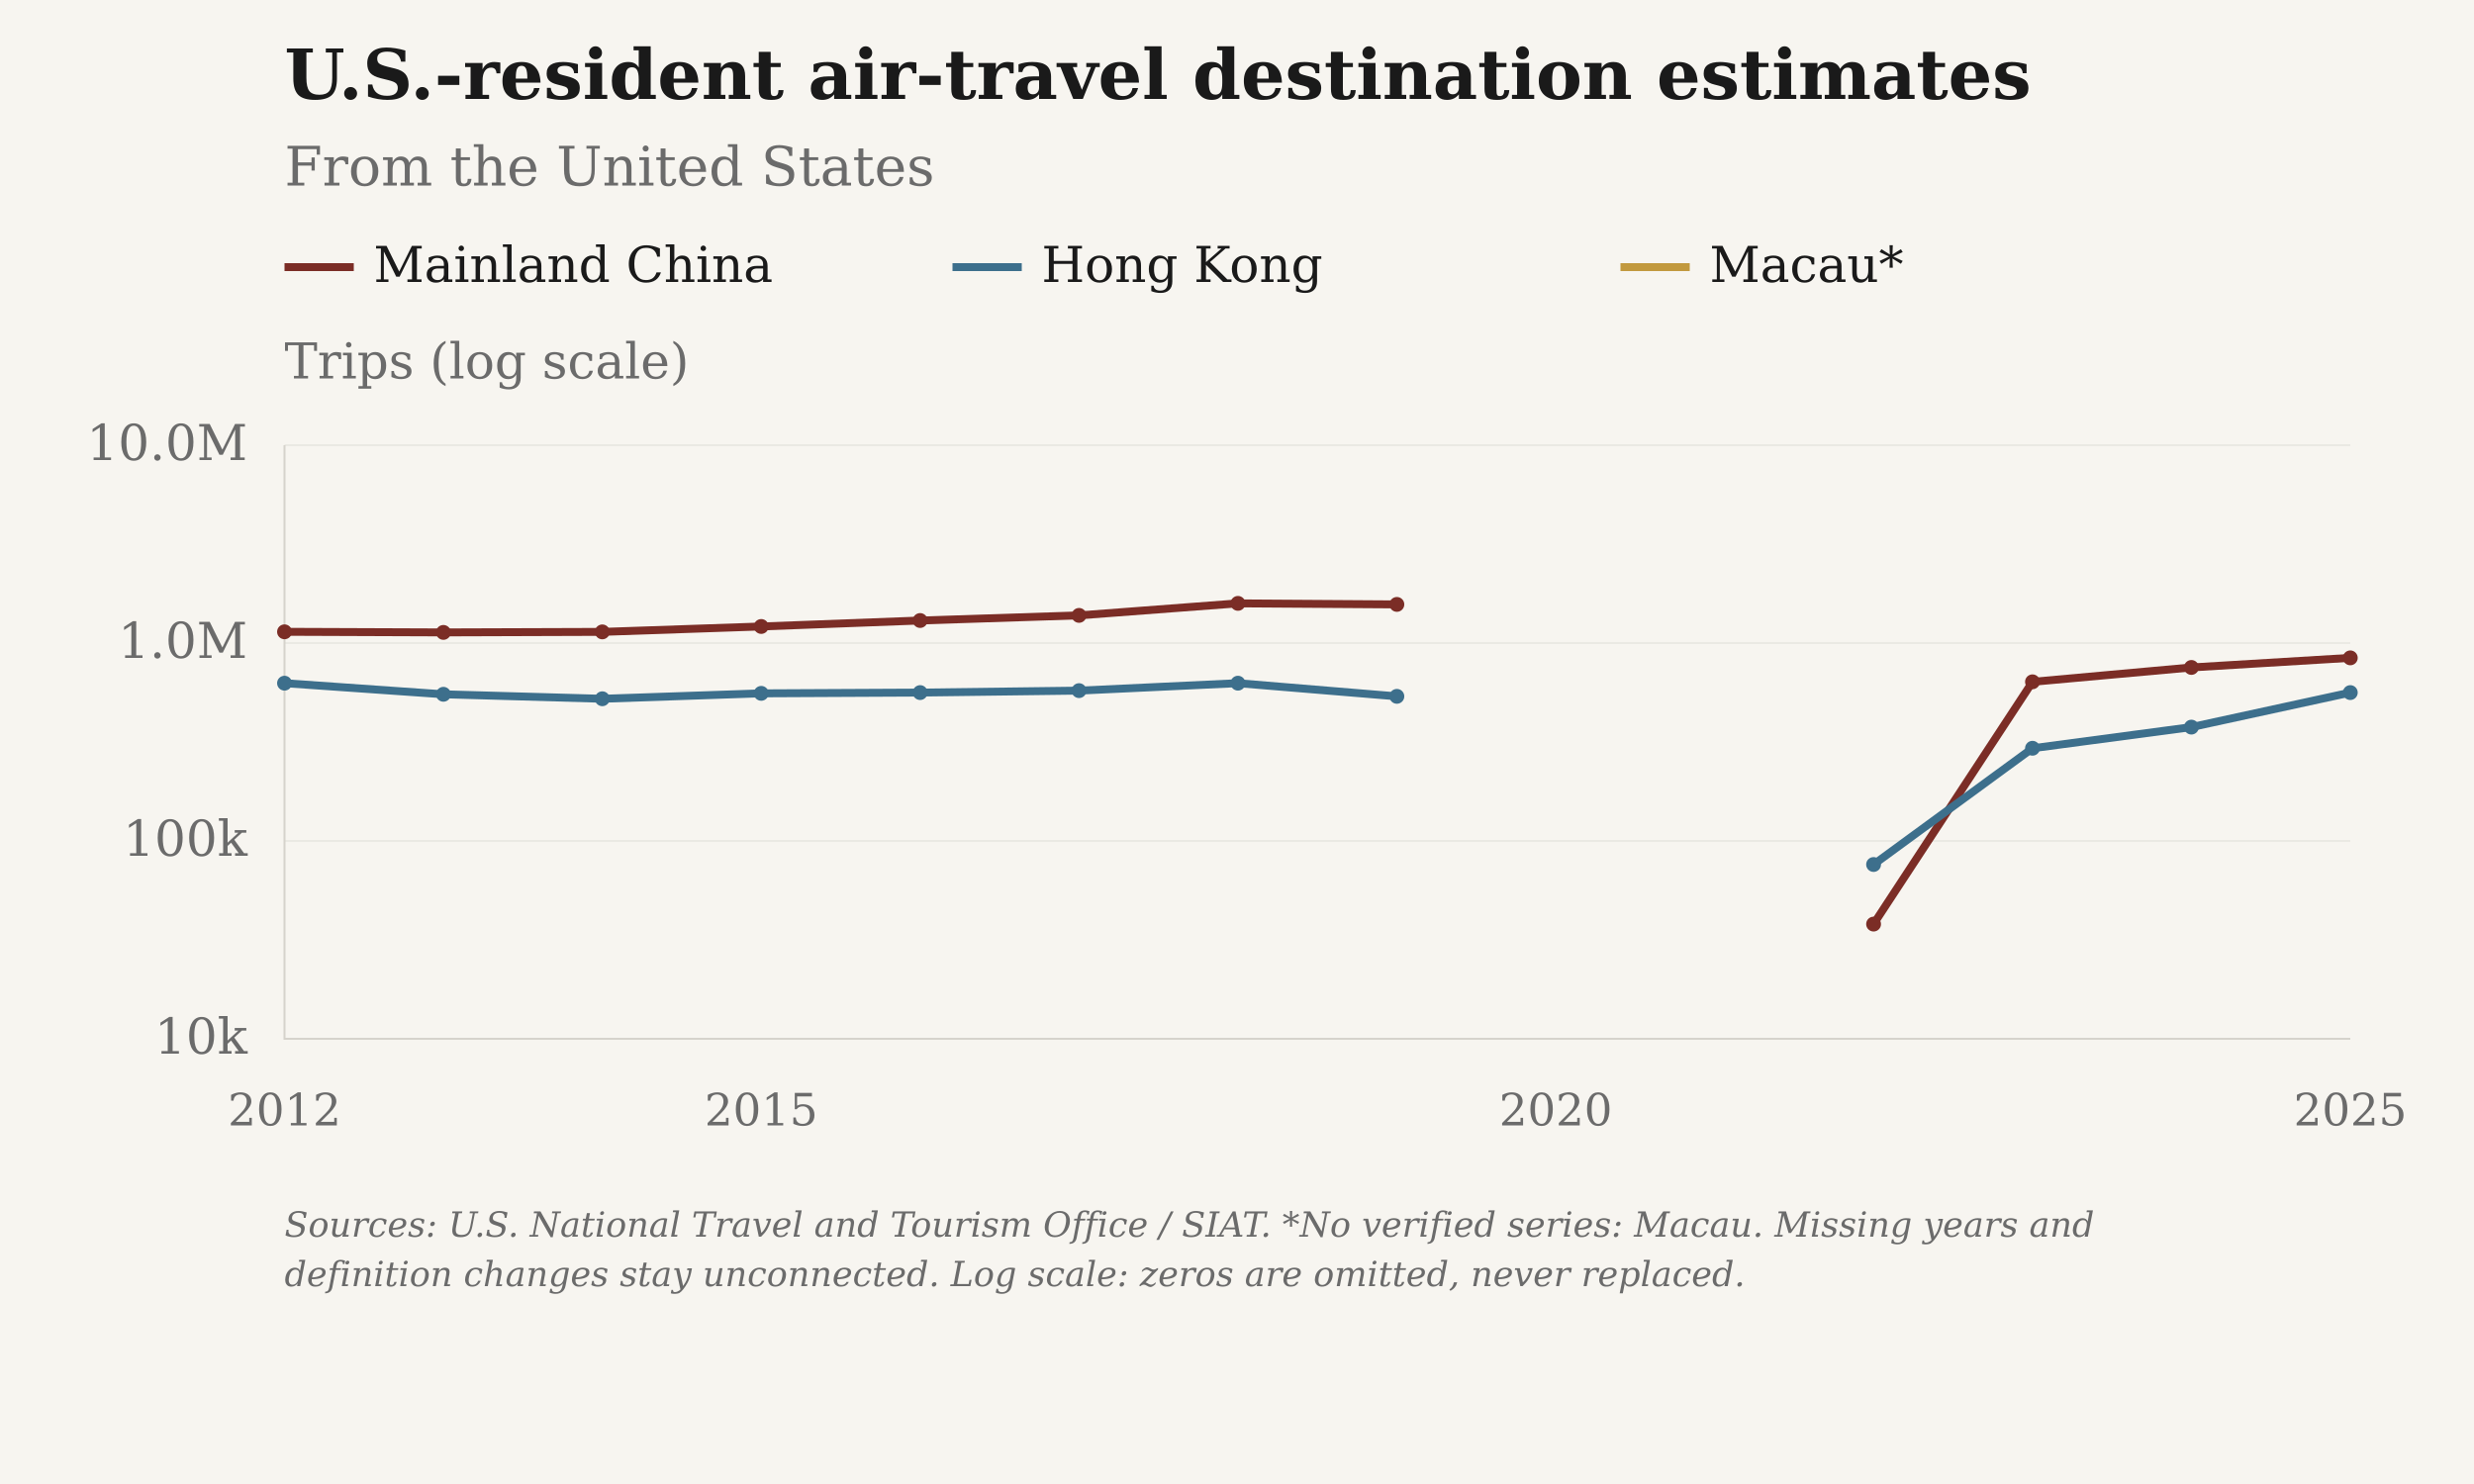
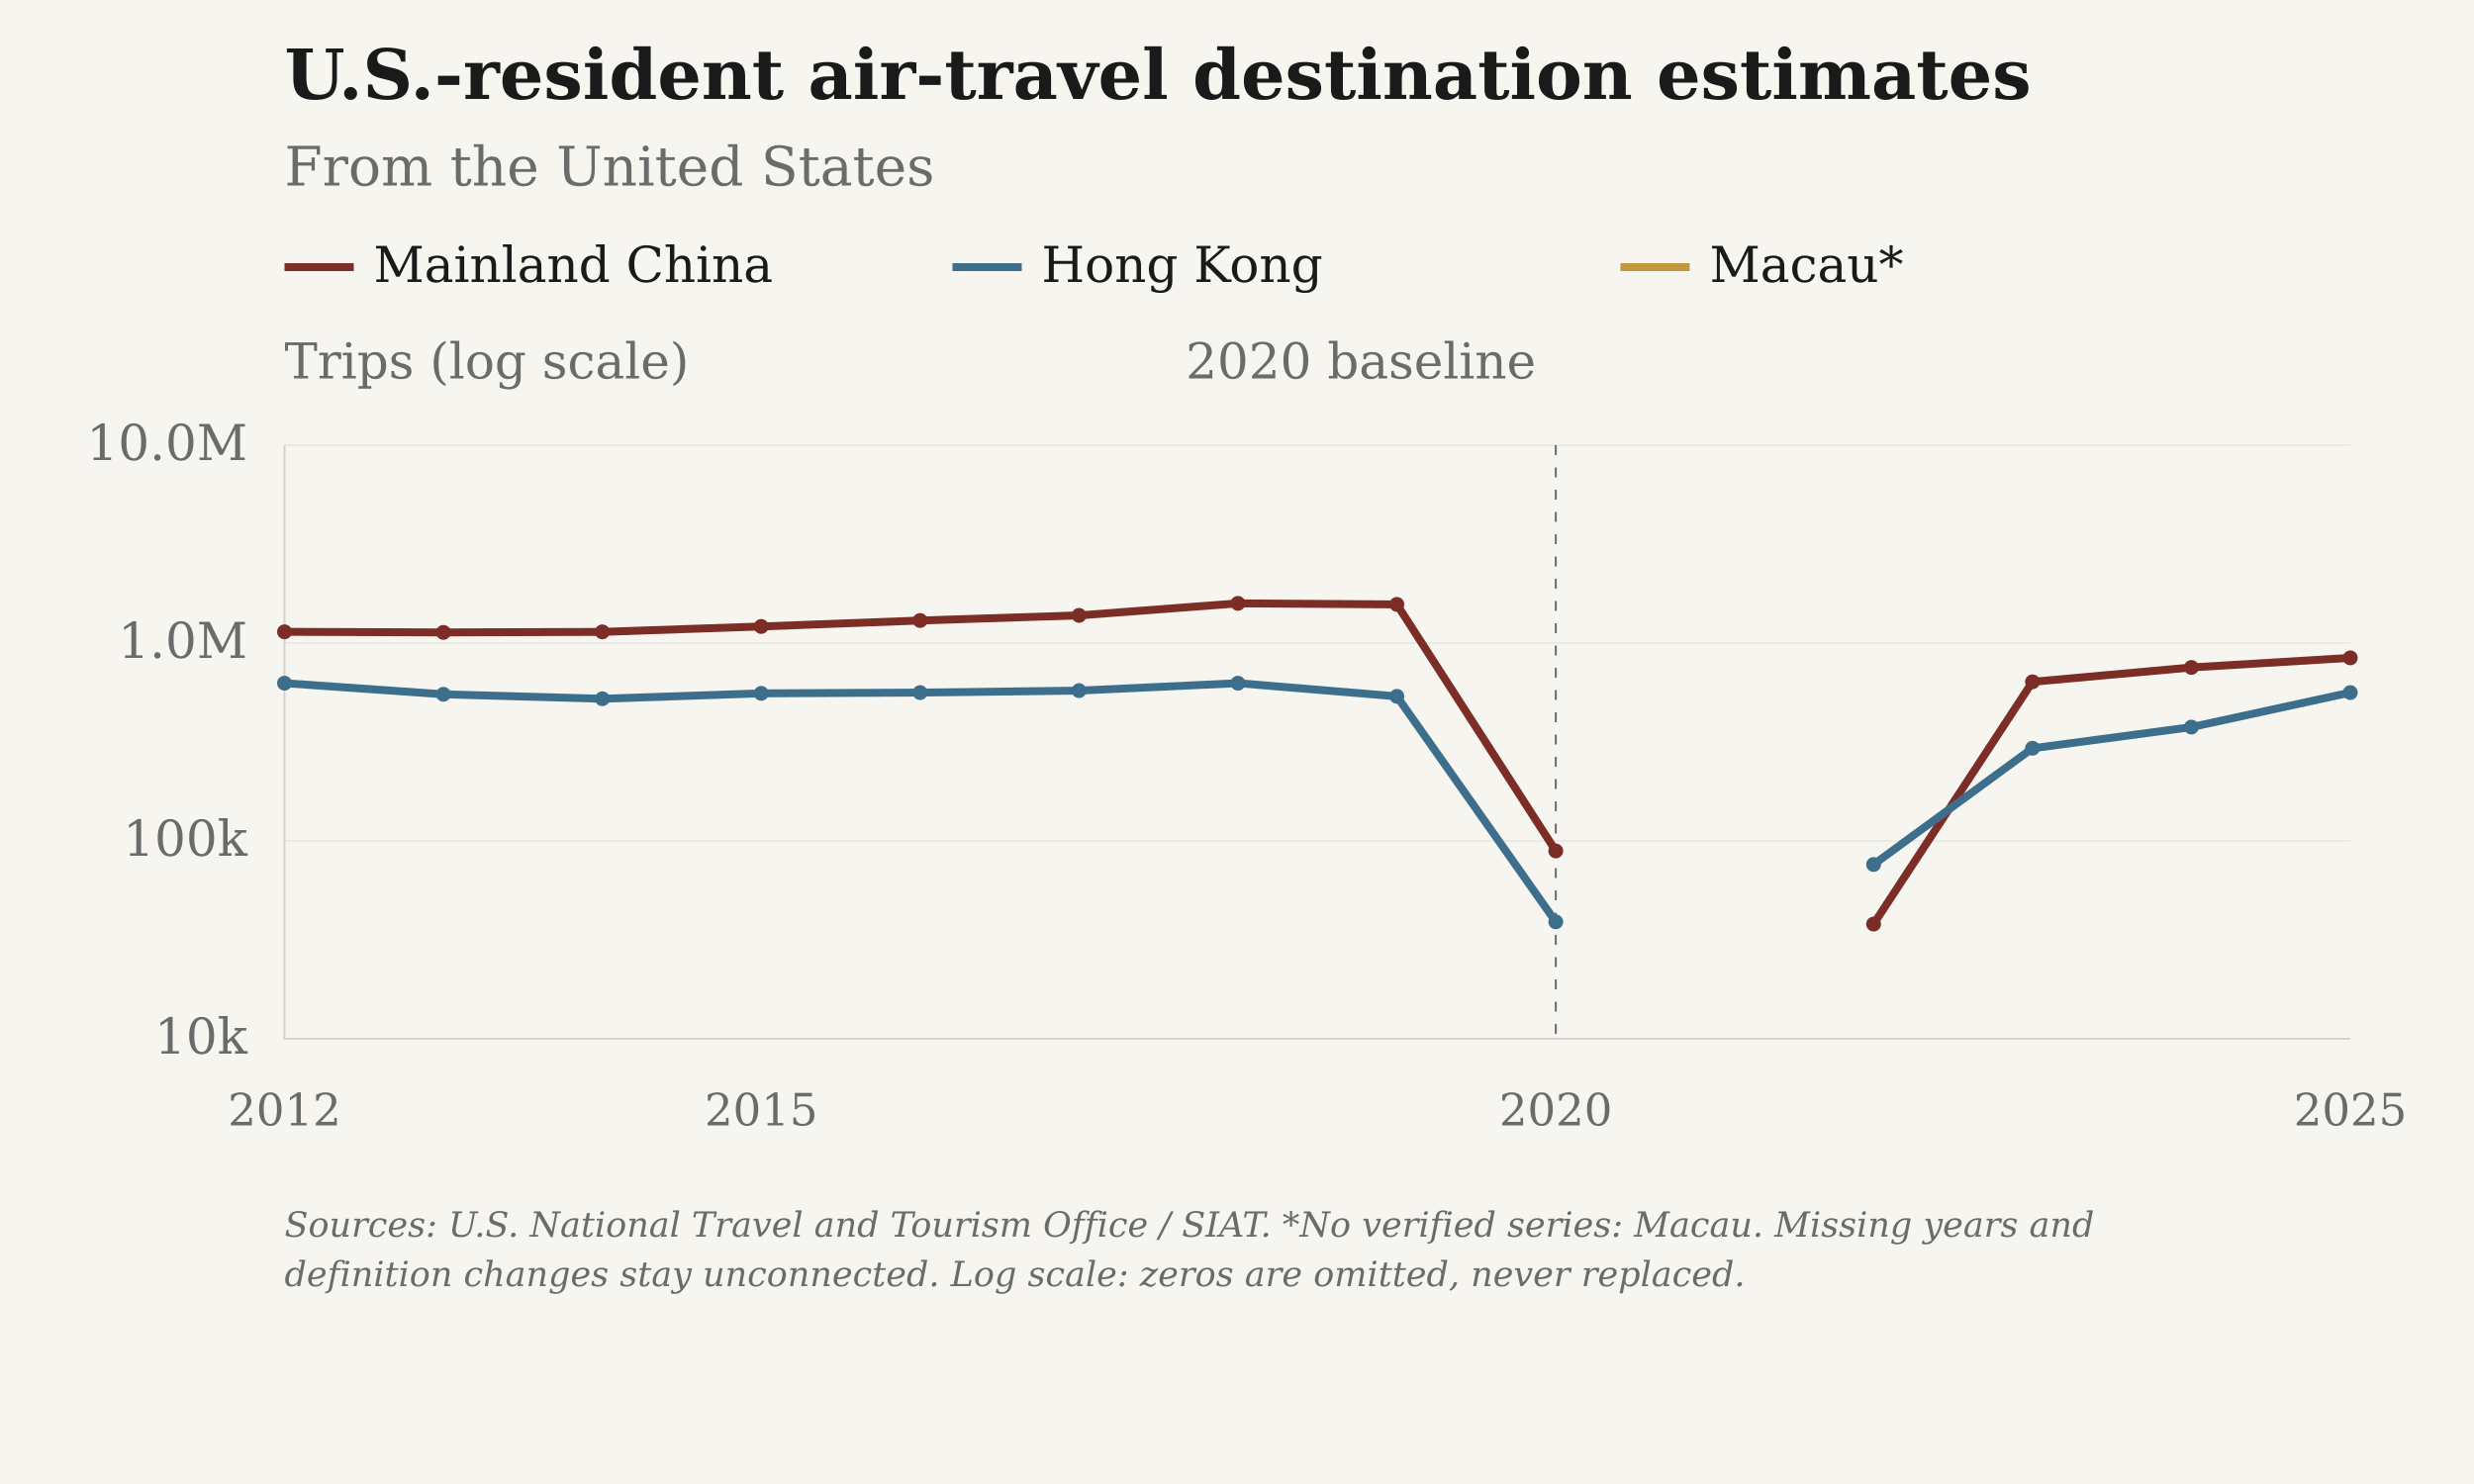
<svg xmlns="http://www.w3.org/2000/svg" viewBox="0 0 1000 600" role="img" aria-label="U.S.-resident air-travel destination estimates: From the United States">
  <rect class="chart-background" width="1000" height="600" fill="#F7F5F0" />
  <g font-family="DejaVu Serif, Georgia, 'Times New Roman', serif" font-size="20" fill="#6B6B6B">
    <text x="115" y="40" font-size="28" font-weight="bold" fill="#1A1A1A">U.S.-resident air-travel destination estimates</text>
    <text x="115" y="75" font-size="22">From the United States</text>
    <path class="legend-swatch" data-geography="CHN" d="M115 108h28" stroke="#7B2D26" stroke-width="3.2" />
    <text x="151" y="114" fill="#1A1A1A">Mainland China</text>
    <path class="legend-swatch" data-geography="HKG" d="M385 108h28" stroke="#3D6F8C" stroke-width="3.2" />
    <text x="421" y="114" fill="#1A1A1A">Hong Kong</text>
    <path class="legend-swatch" data-geography="MAC" d="M655 108h28" stroke="#C2993E" stroke-width="3.2" />
    <text x="691" y="114" fill="#1A1A1A">Macau*</text>
    <text class="axis-unit" x="115" y="153">Trips (log scale)</text>
    <path d="M115 420.00H950" stroke="#D6D3CC" stroke-opacity="0.6" stroke-width="0.5" />
    <text x="100" y="426.00" text-anchor="end">10k</text>
    <path d="M115 340.00H950" stroke="#D6D3CC" stroke-opacity="0.6" stroke-width="0.5" />
    <text x="100" y="346.00" text-anchor="end">100k</text>
    <path d="M115 260.00H950" stroke="#D6D3CC" stroke-opacity="0.6" stroke-width="0.5" />
    <text x="100" y="266.00" text-anchor="end">1.0M</text>
    <path d="M115 180.00H950" stroke="#D6D3CC" stroke-opacity="0.6" stroke-width="0.5" />
    <text x="100" y="186.00" text-anchor="end">10.0M</text>
    <text x="115.00" y="455" font-size="18" text-anchor="middle">2012</text>
    <text x="307.69" y="455" font-size="18" text-anchor="middle">2015</text>
    <text x="628.85" y="455" font-size="18" text-anchor="middle">2020</text>
    <text x="950.00" y="455" font-size="18" text-anchor="middle">2025</text>
    <path d="M115 180V420H950" stroke="#D6D3CC" stroke-width="0.8" fill="none" />
-     <path class="data-line" data-geography="CHN" data-series-id="ntto_siat:USA:CHN:air_visitors" d="M115.00,255.45 L179.23,255.69 L243.46,255.48 L307.69,253.29 L371.92,250.88 L436.15,248.81 L500.38,243.95 L564.62,244.37 M757.31,373.62 L821.54,275.67 L885.77,269.86 L950.00,265.98" fill="none" stroke="#7B2D26" stroke-width="3.2" stroke-linejoin="round" />
+     <path d="M628.85 180V420" stroke="#6B6B6B" stroke-width="0.8" stroke-dasharray="4 5" />
+     <text x="620.85" y="153" text-anchor="end">2020 baseline</text>
+     <path class="data-line" data-geography="CHN" data-series-id="ntto_siat:USA:CHN:air_visitors" d="M115.00,255.45 L179.23,255.69 L243.46,255.48 L307.69,253.29 L371.92,250.88 L436.15,248.81 L500.38,243.95 L564.62,244.37 L628.85,344.05 M757.31,373.62 L821.54,275.67 L885.77,269.86 L950.00,265.98" fill="none" stroke="#7B2D26" stroke-width="3.2" stroke-linejoin="round" />
    <circle data-geography="CHN" data-period="2012" cx="115.00" cy="255.45" r="3" fill="#7B2D26" />
    <circle data-geography="CHN" data-period="2013" cx="179.23" cy="255.69" r="3" fill="#7B2D26" />
    <circle data-geography="CHN" data-period="2014" cx="243.46" cy="255.48" r="3" fill="#7B2D26" />
    <circle data-geography="CHN" data-period="2015" cx="307.69" cy="253.29" r="3" fill="#7B2D26" />
    <circle data-geography="CHN" data-period="2016" cx="371.92" cy="250.88" r="3" fill="#7B2D26" />
    <circle data-geography="CHN" data-period="2017" cx="436.15" cy="248.81" r="3" fill="#7B2D26" />
    <circle data-geography="CHN" data-period="2018" cx="500.38" cy="243.95" r="3" fill="#7B2D26" />
    <circle data-geography="CHN" data-period="2019" cx="564.62" cy="244.37" r="3" fill="#7B2D26" />
+     <circle data-geography="CHN" data-period="2020" cx="628.85" cy="344.05" r="3" fill="#7B2D26" />
    <circle data-geography="CHN" data-period="2022" cx="757.31" cy="373.62" r="3" fill="#7B2D26" />
    <circle data-geography="CHN" data-period="2023" cx="821.54" cy="275.67" r="3" fill="#7B2D26" />
    <circle data-geography="CHN" data-period="2024" cx="885.77" cy="269.86" r="3" fill="#7B2D26" />
    <circle data-geography="CHN" data-period="2025" cx="950.00" cy="265.98" r="3" fill="#7B2D26" />
-     <path class="data-line" data-geography="HKG" data-series-id="ntto_siat:USA:HKG:air_visitors" d="M115.00,276.22 L179.23,280.71 L243.46,282.52 L307.69,280.33 L371.92,280.02 L436.15,279.23 L500.38,276.22 L564.62,281.54 M757.31,349.53 L821.54,302.53 L885.77,293.98 L950.00,280.02" fill="none" stroke="#3D6F8C" stroke-width="3.2" stroke-linejoin="round" />
+     <path class="data-line" data-geography="HKG" data-series-id="ntto_siat:USA:HKG:air_visitors" d="M115.00,276.22 L179.23,280.71 L243.46,282.52 L307.69,280.33 L371.92,280.02 L436.15,279.23 L500.38,276.22 L564.62,281.54 L628.85,372.71 M757.31,349.53 L821.54,302.53 L885.77,293.98 L950.00,280.02" fill="none" stroke="#3D6F8C" stroke-width="3.2" stroke-linejoin="round" />
    <circle data-geography="HKG" data-period="2012" cx="115.00" cy="276.22" r="3" fill="#3D6F8C" />
    <circle data-geography="HKG" data-period="2013" cx="179.23" cy="280.71" r="3" fill="#3D6F8C" />
    <circle data-geography="HKG" data-period="2014" cx="243.46" cy="282.52" r="3" fill="#3D6F8C" />
    <circle data-geography="HKG" data-period="2015" cx="307.69" cy="280.33" r="3" fill="#3D6F8C" />
    <circle data-geography="HKG" data-period="2016" cx="371.92" cy="280.02" r="3" fill="#3D6F8C" />
    <circle data-geography="HKG" data-period="2017" cx="436.15" cy="279.23" r="3" fill="#3D6F8C" />
    <circle data-geography="HKG" data-period="2018" cx="500.38" cy="276.22" r="3" fill="#3D6F8C" />
    <circle data-geography="HKG" data-period="2019" cx="564.62" cy="281.54" r="3" fill="#3D6F8C" />
+     <circle data-geography="HKG" data-period="2020" cx="628.85" cy="372.71" r="3" fill="#3D6F8C" />
    <circle data-geography="HKG" data-period="2022" cx="757.31" cy="349.53" r="3" fill="#3D6F8C" />
    <circle data-geography="HKG" data-period="2023" cx="821.54" cy="302.53" r="3" fill="#3D6F8C" />
    <circle data-geography="HKG" data-period="2024" cx="885.77" cy="293.98" r="3" fill="#3D6F8C" />
    <circle data-geography="HKG" data-period="2025" cx="950.00" cy="280.02" r="3" fill="#3D6F8C" />
    <text class="figure-source" x="115" y="500" font-size="14" font-style="italic">Sources: U.S. National Travel and Tourism Office / SIAT. *No verified series: Macau. Missing years and</text>
    <text class="figure-source" x="115" y="520" font-size="14" font-style="italic">definition changes stay unconnected. Log scale: zeros are omitted, never replaced.</text>
  </g>
</svg>
